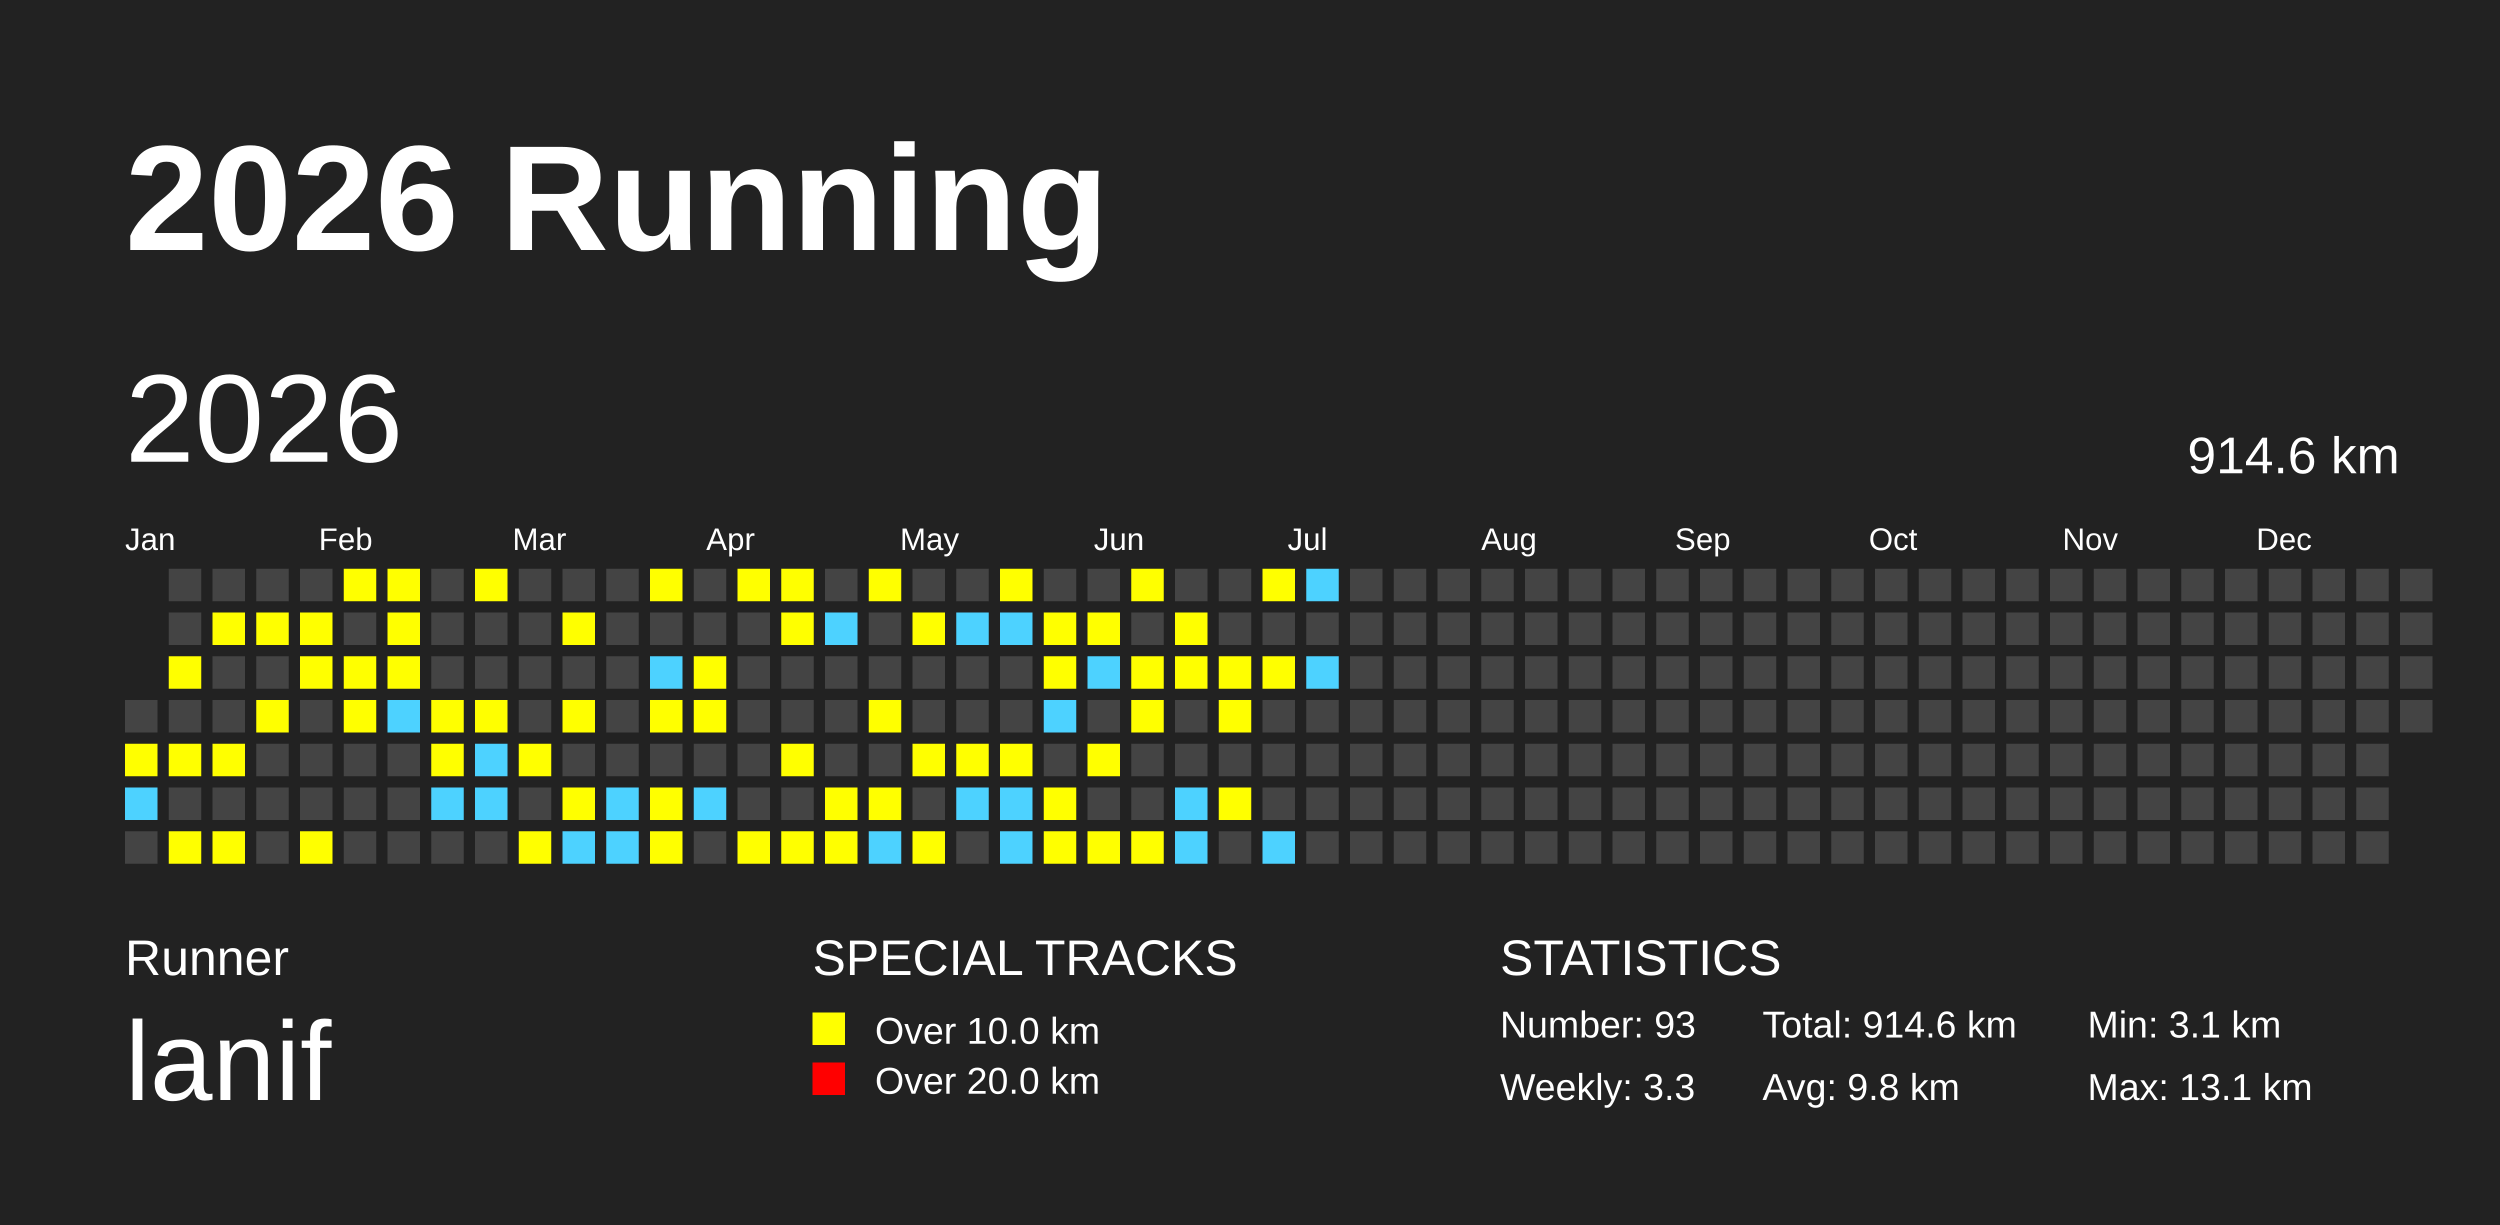
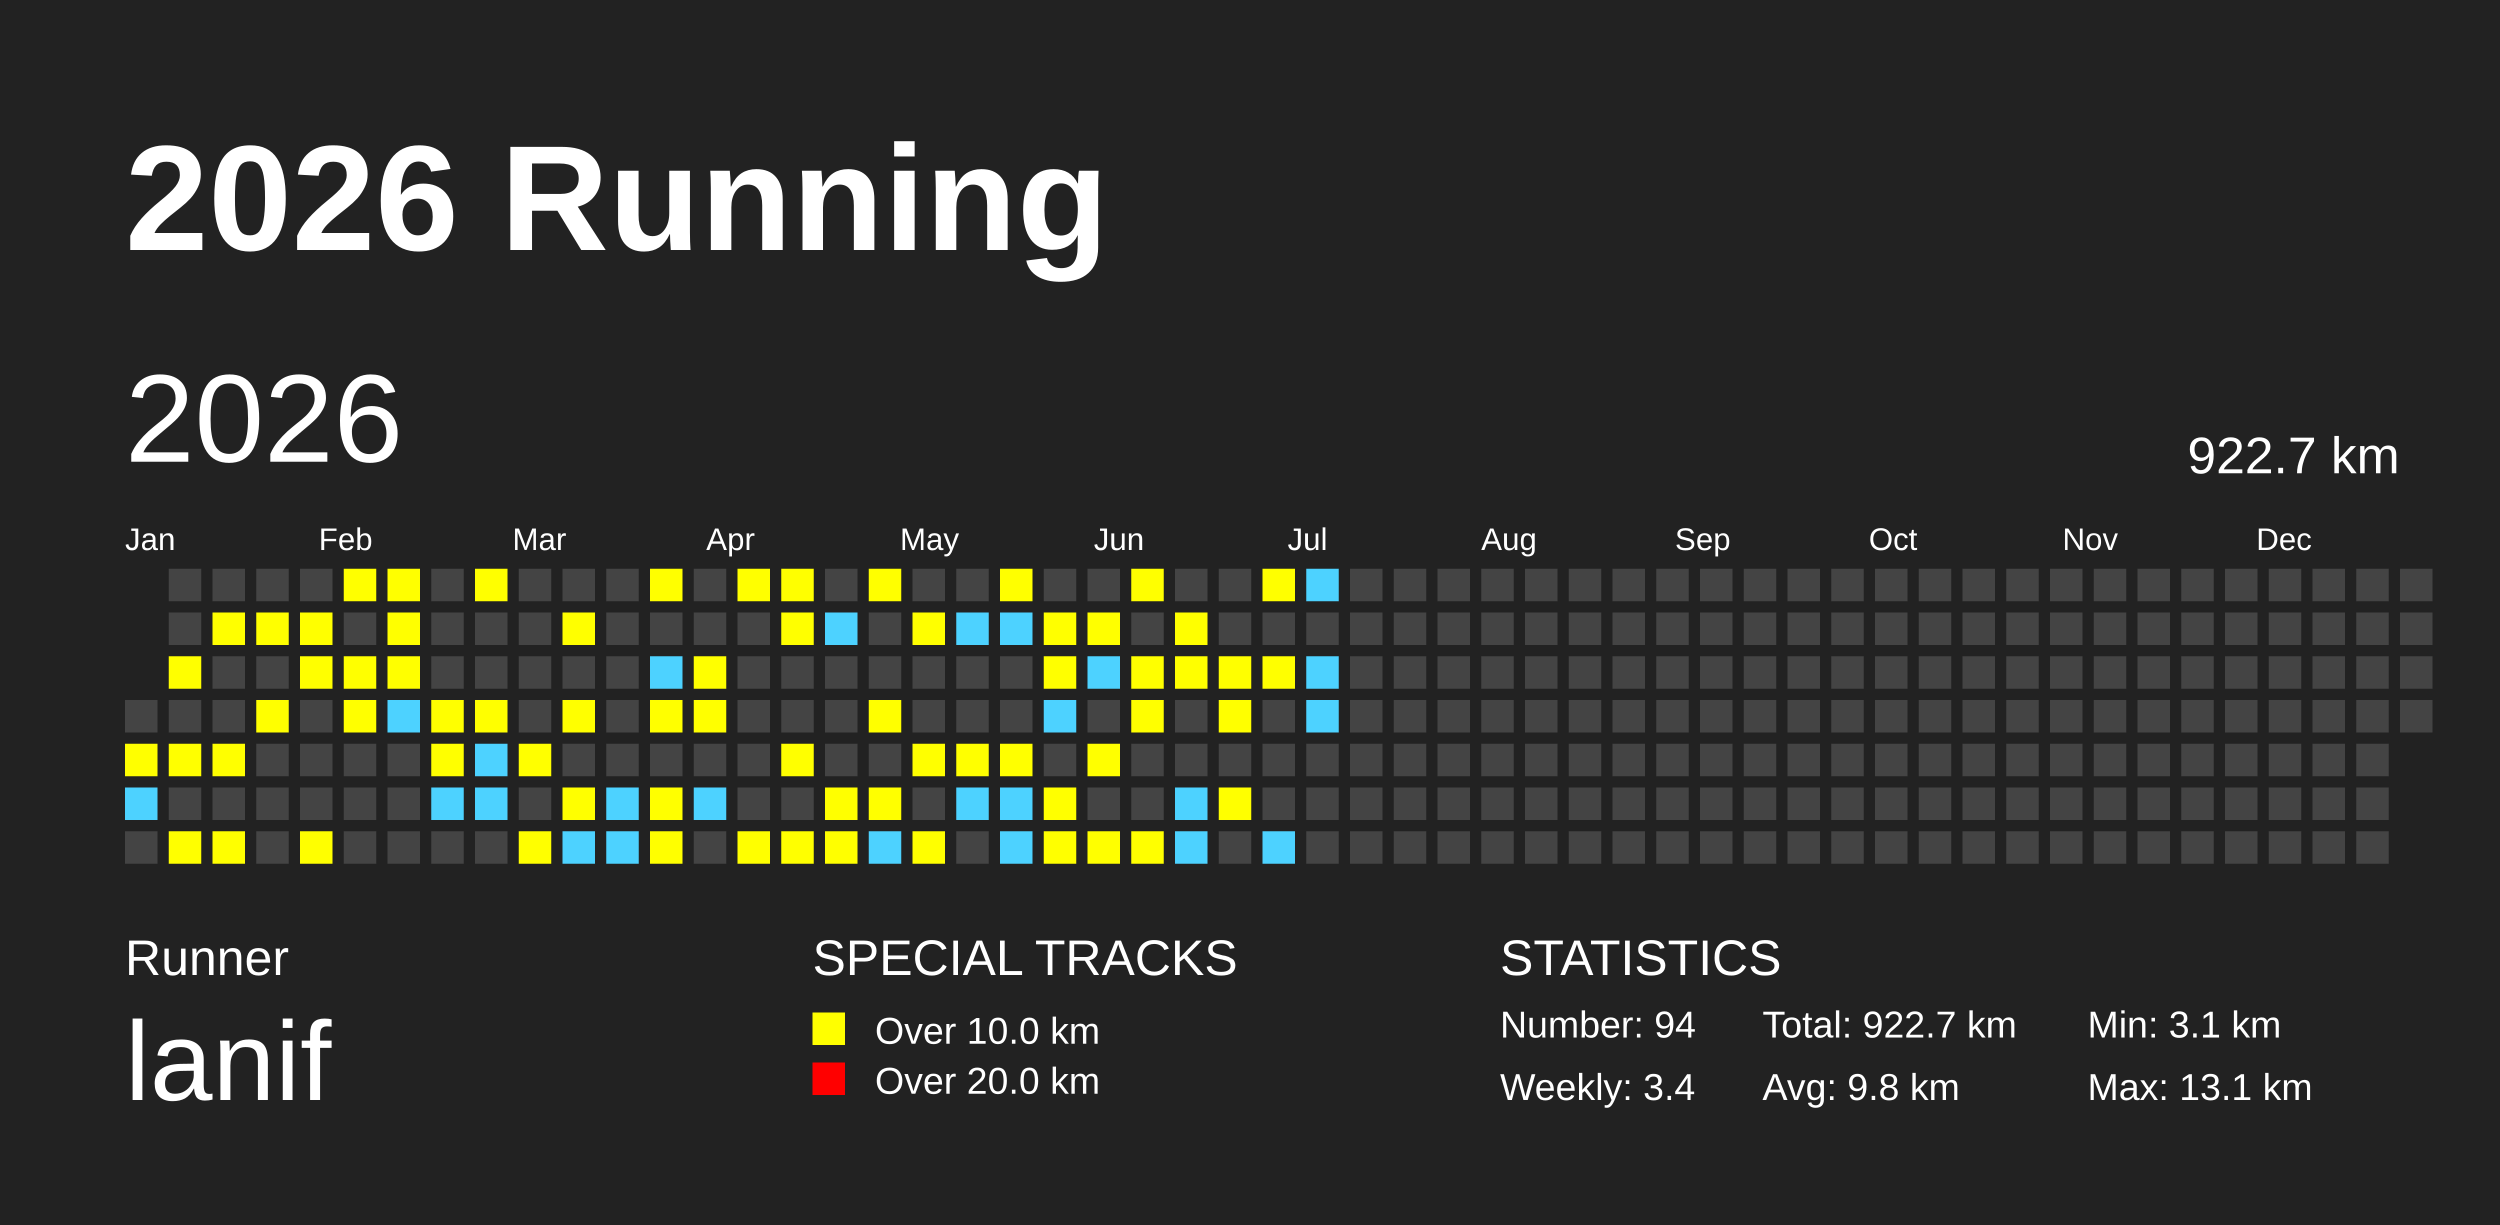
<svg xmlns="http://www.w3.org/2000/svg" baseProfile="full" height="98mm" version="1.1" viewBox="0,0,200,98" width="200mm">
  <defs />
  <rect fill="#222222" height="98" width="200" x="0" y="0" />
  <text fill="#FFFFFF" style="font-size:12px; font-family:Arial; font-weight:bold;" x="10" y="20">2026 Running</text>
  <text fill="#FFFFFF" style="font-size:4px; font-family:Arial" x="10" y="78">Runner</text>
  <text fill="#FFFFFF" style="font-size:9px; font-family:Arial" x="10" y="88">lanif</text>
  <text fill="#FFFFFF" style="font-size:4px; font-family:Arial" x="65" y="78">SPECIAL TRACKS</text>
  <rect fill="yellow" height="2.6" width="2.6" x="65" y="81" />
  <text fill="#FFFFFF" style="font-size:3px; font-family:Arial" x="70" y="83.5">Over 10.0 km</text>
  <rect fill="red" height="2.6" width="2.6" x="65" y="85" />
  <text fill="#FFFFFF" style="font-size:3px; font-family:Arial" x="70" y="87.5">Over 20.0 km</text>
  <text fill="#FFFFFF" style="font-size:4px; font-family:Arial" x="120" y="78">STATISTICS</text>
-   <text fill="#FFFFFF" style="font-size:3px; font-family:Arial" x="120" y="83">Number: 93</text>
-   <text fill="#FFFFFF" style="font-size:3px; font-family:Arial" x="120" y="88">Weekly: 3.3</text>
-   <text fill="#FFFFFF" style="font-size:3px; font-family:Arial" x="141" y="83">Total: 914.6 km</text>
+   <text fill="#FFFFFF" style="font-size:3px; font-family:Arial" x="120" y="83">Number: 94</text>
+   <text fill="#FFFFFF" style="font-size:3px; font-family:Arial" x="120" y="88">Weekly: 3.4</text>
+   <text fill="#FFFFFF" style="font-size:3px; font-family:Arial" x="141" y="83">Total: 922.7 km</text>
  <text fill="#FFFFFF" style="font-size:3px; font-family:Arial" x="141" y="88">Avg: 9.8 km</text>
  <text fill="#FFFFFF" style="font-size:3px; font-family:Arial" x="167" y="83">Min: 3.1 km</text>
  <text fill="#FFFFFF" style="font-size:3px; font-family:Arial" x="167" y="88">Max: 13.1 km</text>
  <text dominant-baseline="hanging" fill="#FFFFFF" style="font-size:10.0px; font-family:Arial;" x="10" y="30">2026</text>
-   <text dominant-baseline="hanging" fill="#FFFFFF" style="font-size:4.125px; font-family:Arial;" x="175" y="35">914.6 km</text>
+   <text dominant-baseline="hanging" fill="#FFFFFF" style="font-size:4.125px; font-family:Arial;" x="175" y="35">922.7 km</text>
  <text fill="#FFFFFF" style="font-size:2.5px; font-family:Arial" x="10.0" y="44">Jan</text>
  <text fill="#FFFFFF" style="font-size:2.5px; font-family:Arial" x="25.5" y="44">Feb</text>
  <text fill="#FFFFFF" style="font-size:2.5px; font-family:Arial" x="41.0" y="44">Mar</text>
  <text fill="#FFFFFF" style="font-size:2.5px; font-family:Arial" x="56.5" y="44">Apr</text>
  <text fill="#FFFFFF" style="font-size:2.5px; font-family:Arial" x="72.0" y="44">May</text>
  <text fill="#FFFFFF" style="font-size:2.5px; font-family:Arial" x="87.5" y="44">Jun</text>
  <text fill="#FFFFFF" style="font-size:2.5px; font-family:Arial" x="103.0" y="44">Jul</text>
  <text fill="#FFFFFF" style="font-size:2.5px; font-family:Arial" x="118.5" y="44">Aug</text>
  <text fill="#FFFFFF" style="font-size:2.5px; font-family:Arial" x="134.0" y="44">Sep</text>
  <text fill="#FFFFFF" style="font-size:2.5px; font-family:Arial" x="149.5" y="44">Oct</text>
  <text fill="#FFFFFF" style="font-size:2.5px; font-family:Arial" x="165.0" y="44">Nov</text>
  <text fill="#FFFFFF" style="font-size:2.5px; font-family:Arial" x="180.5" y="44">Dec</text>
  <rect fill="#444444" height="2.6" width="2.6" x="10.0" y="56.0" />
  <rect fill="yellow" height="2.6" width="2.6" x="10.0" y="59.5" />
  <rect fill="#4DD2FF" height="2.6" width="2.6" x="10.0" y="63.0" />
  <rect fill="#444444" height="2.6" width="2.6" x="10.0" y="66.5" />
  <rect fill="#444444" height="2.6" width="2.6" x="13.5" y="45.5" />
  <rect fill="#444444" height="2.6" width="2.6" x="13.5" y="49.0" />
  <rect fill="yellow" height="2.6" width="2.6" x="13.5" y="52.5" />
  <rect fill="#444444" height="2.6" width="2.6" x="13.5" y="56.0" />
  <rect fill="yellow" height="2.6" width="2.6" x="13.5" y="59.5" />
  <rect fill="#444444" height="2.6" width="2.6" x="13.5" y="63.0" />
  <rect fill="yellow" height="2.6" width="2.6" x="13.5" y="66.5" />
  <rect fill="#444444" height="2.6" width="2.6" x="17.0" y="45.5" />
  <rect fill="yellow" height="2.6" width="2.6" x="17.0" y="49.0" />
  <rect fill="#444444" height="2.6" width="2.6" x="17.0" y="52.5" />
  <rect fill="#444444" height="2.6" width="2.6" x="17.0" y="56.0" />
  <rect fill="yellow" height="2.6" width="2.6" x="17.0" y="59.5" />
  <rect fill="#444444" height="2.6" width="2.6" x="17.0" y="63.0" />
  <rect fill="yellow" height="2.6" width="2.6" x="17.0" y="66.5" />
  <rect fill="#444444" height="2.6" width="2.6" x="20.5" y="45.5" />
  <rect fill="yellow" height="2.6" width="2.6" x="20.5" y="49.0" />
  <rect fill="#444444" height="2.6" width="2.6" x="20.5" y="52.5" />
  <rect fill="yellow" height="2.6" width="2.6" x="20.5" y="56.0" />
  <rect fill="#444444" height="2.6" width="2.6" x="20.5" y="59.5" />
  <rect fill="#444444" height="2.6" width="2.6" x="20.5" y="63.0" />
  <rect fill="#444444" height="2.6" width="2.6" x="20.5" y="66.5" />
  <rect fill="#444444" height="2.6" width="2.6" x="24.0" y="45.5" />
  <rect fill="yellow" height="2.6" width="2.6" x="24.0" y="49.0" />
  <rect fill="yellow" height="2.6" width="2.6" x="24.0" y="52.5" />
  <rect fill="#444444" height="2.6" width="2.6" x="24.0" y="56.0" />
  <rect fill="#444444" height="2.6" width="2.6" x="24.0" y="59.5" />
  <rect fill="#444444" height="2.6" width="2.6" x="24.0" y="63.0" />
  <rect fill="yellow" height="2.6" width="2.6" x="24.0" y="66.5" />
  <rect fill="yellow" height="2.6" width="2.6" x="27.5" y="45.5" />
  <rect fill="#444444" height="2.6" width="2.6" x="27.5" y="49.0" />
  <rect fill="yellow" height="2.6" width="2.6" x="27.5" y="52.5" />
  <rect fill="yellow" height="2.6" width="2.6" x="27.5" y="56.0" />
  <rect fill="#444444" height="2.6" width="2.6" x="27.5" y="59.5" />
  <rect fill="#444444" height="2.6" width="2.6" x="27.5" y="63.0" />
  <rect fill="#444444" height="2.6" width="2.6" x="27.5" y="66.5" />
  <rect fill="yellow" height="2.6" width="2.6" x="31.0" y="45.5" />
  <rect fill="yellow" height="2.6" width="2.6" x="31.0" y="49.0" />
  <rect fill="yellow" height="2.6" width="2.6" x="31.0" y="52.5" />
  <rect fill="#4DD2FF" height="2.6" width="2.6" x="31.0" y="56.0" />
  <rect fill="#444444" height="2.6" width="2.6" x="31.0" y="59.5" />
  <rect fill="#444444" height="2.6" width="2.6" x="31.0" y="63.0" />
  <rect fill="#444444" height="2.6" width="2.6" x="31.0" y="66.5" />
  <rect fill="#444444" height="2.6" width="2.6" x="34.5" y="45.5" />
  <rect fill="#444444" height="2.6" width="2.6" x="34.5" y="49.0" />
  <rect fill="#444444" height="2.6" width="2.6" x="34.5" y="52.5" />
  <rect fill="yellow" height="2.6" width="2.6" x="34.5" y="56.0" />
  <rect fill="yellow" height="2.6" width="2.6" x="34.5" y="59.5" />
  <rect fill="#4DD2FF" height="2.6" width="2.6" x="34.5" y="63.0" />
  <rect fill="#444444" height="2.6" width="2.6" x="34.5" y="66.5" />
  <rect fill="yellow" height="2.6" width="2.6" x="38.0" y="45.5" />
  <rect fill="#444444" height="2.6" width="2.6" x="38.0" y="49.0" />
  <rect fill="#444444" height="2.6" width="2.6" x="38.0" y="52.5" />
  <rect fill="yellow" height="2.6" width="2.6" x="38.0" y="56.0" />
  <rect fill="#4DD2FF" height="2.6" width="2.6" x="38.0" y="59.5" />
  <rect fill="#4DD2FF" height="2.6" width="2.6" x="38.0" y="63.0" />
  <rect fill="#444444" height="2.6" width="2.6" x="38.0" y="66.5" />
  <rect fill="#444444" height="2.6" width="2.6" x="41.5" y="45.5" />
  <rect fill="#444444" height="2.6" width="2.6" x="41.5" y="49.0" />
  <rect fill="#444444" height="2.6" width="2.6" x="41.5" y="52.5" />
  <rect fill="#444444" height="2.6" width="2.6" x="41.5" y="56.0" />
  <rect fill="yellow" height="2.6" width="2.6" x="41.5" y="59.5" />
  <rect fill="#444444" height="2.6" width="2.6" x="41.5" y="63.0" />
  <rect fill="yellow" height="2.6" width="2.6" x="41.5" y="66.5" />
  <rect fill="#444444" height="2.6" width="2.6" x="45.0" y="45.5" />
  <rect fill="yellow" height="2.6" width="2.6" x="45.0" y="49.0" />
  <rect fill="#444444" height="2.6" width="2.6" x="45.0" y="52.5" />
  <rect fill="yellow" height="2.6" width="2.6" x="45.0" y="56.0" />
  <rect fill="#444444" height="2.6" width="2.6" x="45.0" y="59.5" />
  <rect fill="yellow" height="2.6" width="2.6" x="45.0" y="63.0" />
  <rect fill="#4DD2FF" height="2.6" width="2.6" x="45.0" y="66.5" />
  <rect fill="#444444" height="2.6" width="2.6" x="48.5" y="45.5" />
  <rect fill="#444444" height="2.6" width="2.6" x="48.5" y="49.0" />
  <rect fill="#444444" height="2.6" width="2.6" x="48.5" y="52.5" />
  <rect fill="#444444" height="2.6" width="2.6" x="48.5" y="56.0" />
  <rect fill="#444444" height="2.6" width="2.6" x="48.5" y="59.5" />
  <rect fill="#4DD2FF" height="2.6" width="2.6" x="48.5" y="63.0" />
  <rect fill="#4DD2FF" height="2.6" width="2.6" x="48.5" y="66.5" />
  <rect fill="yellow" height="2.6" width="2.6" x="52.0" y="45.5" />
  <rect fill="#444444" height="2.6" width="2.6" x="52.0" y="49.0" />
  <rect fill="#4DD2FF" height="2.6" width="2.6" x="52.0" y="52.5" />
  <rect fill="yellow" height="2.6" width="2.6" x="52.0" y="56.0" />
  <rect fill="#444444" height="2.6" width="2.6" x="52.0" y="59.5" />
  <rect fill="yellow" height="2.6" width="2.6" x="52.0" y="63.0" />
  <rect fill="yellow" height="2.6" width="2.6" x="52.0" y="66.5" />
  <rect fill="#444444" height="2.6" width="2.6" x="55.5" y="45.5" />
  <rect fill="#444444" height="2.6" width="2.6" x="55.5" y="49.0" />
  <rect fill="yellow" height="2.6" width="2.6" x="55.5" y="52.5" />
  <rect fill="yellow" height="2.6" width="2.6" x="55.5" y="56.0" />
  <rect fill="#444444" height="2.6" width="2.6" x="55.5" y="59.5" />
  <rect fill="#4DD2FF" height="2.6" width="2.6" x="55.5" y="63.0" />
  <rect fill="#444444" height="2.6" width="2.6" x="55.5" y="66.5" />
  <rect fill="yellow" height="2.6" width="2.6" x="59.0" y="45.5" />
  <rect fill="#444444" height="2.6" width="2.6" x="59.0" y="49.0" />
  <rect fill="#444444" height="2.6" width="2.6" x="59.0" y="52.5" />
  <rect fill="#444444" height="2.6" width="2.6" x="59.0" y="56.0" />
  <rect fill="#444444" height="2.6" width="2.6" x="59.0" y="59.5" />
  <rect fill="#444444" height="2.6" width="2.6" x="59.0" y="63.0" />
  <rect fill="yellow" height="2.6" width="2.6" x="59.0" y="66.5" />
  <rect fill="yellow" height="2.6" width="2.6" x="62.5" y="45.5" />
  <rect fill="yellow" height="2.6" width="2.6" x="62.5" y="49.0" />
  <rect fill="#444444" height="2.6" width="2.6" x="62.5" y="52.5" />
  <rect fill="#444444" height="2.6" width="2.6" x="62.5" y="56.0" />
  <rect fill="yellow" height="2.6" width="2.6" x="62.5" y="59.5" />
  <rect fill="#444444" height="2.6" width="2.6" x="62.5" y="63.0" />
  <rect fill="yellow" height="2.6" width="2.6" x="62.5" y="66.5" />
  <rect fill="#444444" height="2.6" width="2.6" x="66.0" y="45.5" />
  <rect fill="#4DD2FF" height="2.6" width="2.6" x="66.0" y="49.0" />
  <rect fill="#444444" height="2.6" width="2.6" x="66.0" y="52.5" />
  <rect fill="#444444" height="2.6" width="2.6" x="66.0" y="56.0" />
  <rect fill="#444444" height="2.6" width="2.6" x="66.0" y="59.5" />
  <rect fill="yellow" height="2.6" width="2.6" x="66.0" y="63.0" />
  <rect fill="yellow" height="2.6" width="2.6" x="66.0" y="66.5" />
  <rect fill="yellow" height="2.6" width="2.6" x="69.5" y="45.5" />
  <rect fill="#444444" height="2.6" width="2.6" x="69.5" y="49.0" />
  <rect fill="#444444" height="2.6" width="2.6" x="69.5" y="52.5" />
  <rect fill="yellow" height="2.6" width="2.6" x="69.5" y="56.0" />
  <rect fill="#444444" height="2.6" width="2.6" x="69.5" y="59.5" />
  <rect fill="yellow" height="2.6" width="2.6" x="69.5" y="63.0" />
  <rect fill="#4DD2FF" height="2.6" width="2.6" x="69.5" y="66.5" />
  <rect fill="#444444" height="2.6" width="2.6" x="73.0" y="45.5" />
  <rect fill="yellow" height="2.6" width="2.6" x="73.0" y="49.0" />
  <rect fill="#444444" height="2.6" width="2.6" x="73.0" y="52.5" />
  <rect fill="#444444" height="2.6" width="2.6" x="73.0" y="56.0" />
  <rect fill="yellow" height="2.6" width="2.6" x="73.0" y="59.5" />
  <rect fill="#444444" height="2.6" width="2.6" x="73.0" y="63.0" />
  <rect fill="yellow" height="2.6" width="2.6" x="73.0" y="66.5" />
  <rect fill="#444444" height="2.6" width="2.6" x="76.5" y="45.5" />
  <rect fill="#4DD2FF" height="2.6" width="2.6" x="76.5" y="49.0" />
  <rect fill="#444444" height="2.6" width="2.6" x="76.5" y="52.5" />
  <rect fill="#444444" height="2.6" width="2.6" x="76.5" y="56.0" />
  <rect fill="yellow" height="2.6" width="2.6" x="76.5" y="59.5" />
  <rect fill="#4DD2FF" height="2.6" width="2.6" x="76.5" y="63.0" />
  <rect fill="#444444" height="2.6" width="2.6" x="76.5" y="66.5" />
  <rect fill="yellow" height="2.6" width="2.6" x="80.0" y="45.5" />
  <rect fill="#4DD2FF" height="2.6" width="2.6" x="80.0" y="49.0" />
  <rect fill="#444444" height="2.6" width="2.6" x="80.0" y="52.5" />
  <rect fill="#444444" height="2.6" width="2.6" x="80.0" y="56.0" />
  <rect fill="yellow" height="2.6" width="2.6" x="80.0" y="59.5" />
  <rect fill="#4DD2FF" height="2.6" width="2.6" x="80.0" y="63.0" />
  <rect fill="#4DD2FF" height="2.6" width="2.6" x="80.0" y="66.5" />
  <rect fill="#444444" height="2.6" width="2.6" x="83.5" y="45.5" />
  <rect fill="yellow" height="2.6" width="2.6" x="83.5" y="49.0" />
  <rect fill="yellow" height="2.6" width="2.6" x="83.5" y="52.5" />
  <rect fill="#4DD2FF" height="2.6" width="2.6" x="83.5" y="56.0" />
  <rect fill="#444444" height="2.6" width="2.6" x="83.5" y="59.5" />
  <rect fill="yellow" height="2.6" width="2.6" x="83.5" y="63.0" />
  <rect fill="yellow" height="2.6" width="2.6" x="83.5" y="66.5" />
  <rect fill="#444444" height="2.6" width="2.6" x="87.0" y="45.5" />
  <rect fill="yellow" height="2.6" width="2.6" x="87.0" y="49.0" />
  <rect fill="#4DD2FF" height="2.6" width="2.6" x="87.0" y="52.5" />
  <rect fill="#444444" height="2.6" width="2.6" x="87.0" y="56.0" />
  <rect fill="yellow" height="2.6" width="2.6" x="87.0" y="59.5" />
  <rect fill="#444444" height="2.6" width="2.6" x="87.0" y="63.0" />
  <rect fill="yellow" height="2.6" width="2.6" x="87.0" y="66.5" />
  <rect fill="yellow" height="2.6" width="2.6" x="90.5" y="45.5" />
  <rect fill="#444444" height="2.6" width="2.6" x="90.5" y="49.0" />
  <rect fill="yellow" height="2.6" width="2.6" x="90.5" y="52.5" />
  <rect fill="yellow" height="2.6" width="2.6" x="90.5" y="56.0" />
  <rect fill="#444444" height="2.6" width="2.6" x="90.5" y="59.5" />
  <rect fill="#444444" height="2.6" width="2.6" x="90.5" y="63.0" />
  <rect fill="yellow" height="2.6" width="2.6" x="90.5" y="66.5" />
  <rect fill="#444444" height="2.6" width="2.6" x="94.0" y="45.5" />
  <rect fill="yellow" height="2.6" width="2.6" x="94.0" y="49.0" />
  <rect fill="yellow" height="2.6" width="2.6" x="94.0" y="52.5" />
  <rect fill="#444444" height="2.6" width="2.6" x="94.0" y="56.0" />
  <rect fill="#444444" height="2.6" width="2.6" x="94.0" y="59.5" />
  <rect fill="#4DD2FF" height="2.6" width="2.6" x="94.0" y="63.0" />
  <rect fill="#4DD2FF" height="2.6" width="2.6" x="94.0" y="66.5" />
  <rect fill="#444444" height="2.6" width="2.6" x="97.5" y="45.5" />
  <rect fill="#444444" height="2.6" width="2.6" x="97.5" y="49.0" />
  <rect fill="yellow" height="2.6" width="2.6" x="97.5" y="52.5" />
  <rect fill="yellow" height="2.6" width="2.6" x="97.5" y="56.0" />
  <rect fill="#444444" height="2.6" width="2.6" x="97.5" y="59.5" />
  <rect fill="yellow" height="2.6" width="2.6" x="97.5" y="63.0" />
  <rect fill="#444444" height="2.6" width="2.6" x="97.5" y="66.5" />
  <rect fill="yellow" height="2.6" width="2.6" x="101.0" y="45.5" />
  <rect fill="#444444" height="2.6" width="2.6" x="101.0" y="49.0" />
  <rect fill="yellow" height="2.6" width="2.6" x="101.0" y="52.5" />
  <rect fill="#444444" height="2.6" width="2.6" x="101.0" y="56.0" />
  <rect fill="#444444" height="2.6" width="2.6" x="101.0" y="59.5" />
  <rect fill="#444444" height="2.6" width="2.6" x="101.0" y="63.0" />
  <rect fill="#4DD2FF" height="2.6" width="2.6" x="101.0" y="66.5" />
  <rect fill="#4DD2FF" height="2.6" width="2.6" x="104.5" y="45.5" />
  <rect fill="#444444" height="2.6" width="2.6" x="104.5" y="49.0" />
  <rect fill="#4DD2FF" height="2.6" width="2.6" x="104.5" y="52.5" />
-   <rect fill="#444444" height="2.6" width="2.6" x="104.5" y="56.0" />
+   <rect fill="#4DD2FF" height="2.6" width="2.6" x="104.5" y="56.0" />
  <rect fill="#444444" height="2.6" width="2.6" x="104.5" y="59.5" />
  <rect fill="#444444" height="2.6" width="2.6" x="104.5" y="63.0" />
  <rect fill="#444444" height="2.6" width="2.6" x="104.5" y="66.5" />
  <rect fill="#444444" height="2.6" width="2.6" x="108.0" y="45.5" />
  <rect fill="#444444" height="2.6" width="2.6" x="108.0" y="49.0" />
  <rect fill="#444444" height="2.6" width="2.6" x="108.0" y="52.5" />
  <rect fill="#444444" height="2.6" width="2.6" x="108.0" y="56.0" />
  <rect fill="#444444" height="2.6" width="2.6" x="108.0" y="59.5" />
  <rect fill="#444444" height="2.6" width="2.6" x="108.0" y="63.0" />
  <rect fill="#444444" height="2.6" width="2.6" x="108.0" y="66.5" />
  <rect fill="#444444" height="2.6" width="2.6" x="111.5" y="45.5" />
  <rect fill="#444444" height="2.6" width="2.6" x="111.5" y="49.0" />
  <rect fill="#444444" height="2.6" width="2.6" x="111.5" y="52.5" />
  <rect fill="#444444" height="2.6" width="2.6" x="111.5" y="56.0" />
  <rect fill="#444444" height="2.6" width="2.6" x="111.5" y="59.5" />
  <rect fill="#444444" height="2.6" width="2.6" x="111.5" y="63.0" />
  <rect fill="#444444" height="2.6" width="2.6" x="111.5" y="66.5" />
  <rect fill="#444444" height="2.6" width="2.6" x="115.0" y="45.5" />
  <rect fill="#444444" height="2.6" width="2.6" x="115.0" y="49.0" />
  <rect fill="#444444" height="2.6" width="2.6" x="115.0" y="52.5" />
  <rect fill="#444444" height="2.6" width="2.6" x="115.0" y="56.0" />
  <rect fill="#444444" height="2.6" width="2.6" x="115.0" y="59.5" />
  <rect fill="#444444" height="2.6" width="2.6" x="115.0" y="63.0" />
  <rect fill="#444444" height="2.6" width="2.6" x="115.0" y="66.5" />
  <rect fill="#444444" height="2.6" width="2.6" x="118.5" y="45.5" />
  <rect fill="#444444" height="2.6" width="2.6" x="118.5" y="49.0" />
  <rect fill="#444444" height="2.6" width="2.6" x="118.5" y="52.5" />
  <rect fill="#444444" height="2.6" width="2.6" x="118.5" y="56.0" />
  <rect fill="#444444" height="2.6" width="2.6" x="118.5" y="59.5" />
  <rect fill="#444444" height="2.6" width="2.6" x="118.5" y="63.0" />
  <rect fill="#444444" height="2.6" width="2.6" x="118.5" y="66.5" />
  <rect fill="#444444" height="2.6" width="2.6" x="122.0" y="45.5" />
  <rect fill="#444444" height="2.6" width="2.6" x="122.0" y="49.0" />
  <rect fill="#444444" height="2.6" width="2.6" x="122.0" y="52.5" />
  <rect fill="#444444" height="2.6" width="2.6" x="122.0" y="56.0" />
  <rect fill="#444444" height="2.6" width="2.6" x="122.0" y="59.5" />
  <rect fill="#444444" height="2.6" width="2.6" x="122.0" y="63.0" />
  <rect fill="#444444" height="2.6" width="2.6" x="122.0" y="66.5" />
  <rect fill="#444444" height="2.6" width="2.6" x="125.5" y="45.5" />
  <rect fill="#444444" height="2.6" width="2.6" x="125.5" y="49.0" />
  <rect fill="#444444" height="2.6" width="2.6" x="125.5" y="52.5" />
  <rect fill="#444444" height="2.6" width="2.6" x="125.5" y="56.0" />
  <rect fill="#444444" height="2.6" width="2.6" x="125.5" y="59.5" />
  <rect fill="#444444" height="2.6" width="2.6" x="125.5" y="63.0" />
  <rect fill="#444444" height="2.6" width="2.6" x="125.5" y="66.5" />
  <rect fill="#444444" height="2.6" width="2.6" x="129.0" y="45.5" />
  <rect fill="#444444" height="2.6" width="2.6" x="129.0" y="49.0" />
  <rect fill="#444444" height="2.6" width="2.6" x="129.0" y="52.5" />
  <rect fill="#444444" height="2.6" width="2.6" x="129.0" y="56.0" />
  <rect fill="#444444" height="2.6" width="2.6" x="129.0" y="59.5" />
  <rect fill="#444444" height="2.6" width="2.6" x="129.0" y="63.0" />
  <rect fill="#444444" height="2.6" width="2.6" x="129.0" y="66.5" />
  <rect fill="#444444" height="2.6" width="2.6" x="132.5" y="45.5" />
  <rect fill="#444444" height="2.6" width="2.6" x="132.5" y="49.0" />
  <rect fill="#444444" height="2.6" width="2.6" x="132.5" y="52.5" />
  <rect fill="#444444" height="2.6" width="2.6" x="132.5" y="56.0" />
  <rect fill="#444444" height="2.6" width="2.6" x="132.5" y="59.5" />
  <rect fill="#444444" height="2.6" width="2.6" x="132.5" y="63.0" />
  <rect fill="#444444" height="2.6" width="2.6" x="132.5" y="66.5" />
  <rect fill="#444444" height="2.6" width="2.6" x="136.0" y="45.5" />
  <rect fill="#444444" height="2.6" width="2.6" x="136.0" y="49.0" />
  <rect fill="#444444" height="2.6" width="2.6" x="136.0" y="52.5" />
  <rect fill="#444444" height="2.6" width="2.6" x="136.0" y="56.0" />
  <rect fill="#444444" height="2.6" width="2.6" x="136.0" y="59.5" />
  <rect fill="#444444" height="2.6" width="2.6" x="136.0" y="63.0" />
  <rect fill="#444444" height="2.6" width="2.6" x="136.0" y="66.5" />
  <rect fill="#444444" height="2.6" width="2.6" x="139.5" y="45.5" />
  <rect fill="#444444" height="2.6" width="2.6" x="139.5" y="49.0" />
  <rect fill="#444444" height="2.6" width="2.6" x="139.5" y="52.5" />
  <rect fill="#444444" height="2.6" width="2.6" x="139.5" y="56.0" />
  <rect fill="#444444" height="2.6" width="2.6" x="139.5" y="59.5" />
  <rect fill="#444444" height="2.6" width="2.6" x="139.5" y="63.0" />
  <rect fill="#444444" height="2.6" width="2.6" x="139.5" y="66.5" />
  <rect fill="#444444" height="2.6" width="2.6" x="143.0" y="45.5" />
  <rect fill="#444444" height="2.6" width="2.6" x="143.0" y="49.0" />
  <rect fill="#444444" height="2.6" width="2.6" x="143.0" y="52.5" />
  <rect fill="#444444" height="2.6" width="2.6" x="143.0" y="56.0" />
  <rect fill="#444444" height="2.6" width="2.6" x="143.0" y="59.5" />
  <rect fill="#444444" height="2.6" width="2.6" x="143.0" y="63.0" />
  <rect fill="#444444" height="2.6" width="2.6" x="143.0" y="66.5" />
  <rect fill="#444444" height="2.6" width="2.6" x="146.5" y="45.5" />
  <rect fill="#444444" height="2.6" width="2.6" x="146.5" y="49.0" />
  <rect fill="#444444" height="2.6" width="2.6" x="146.5" y="52.5" />
  <rect fill="#444444" height="2.6" width="2.6" x="146.5" y="56.0" />
  <rect fill="#444444" height="2.6" width="2.6" x="146.5" y="59.5" />
  <rect fill="#444444" height="2.6" width="2.6" x="146.5" y="63.0" />
  <rect fill="#444444" height="2.6" width="2.6" x="146.5" y="66.5" />
  <rect fill="#444444" height="2.6" width="2.6" x="150.0" y="45.5" />
  <rect fill="#444444" height="2.6" width="2.6" x="150.0" y="49.0" />
  <rect fill="#444444" height="2.6" width="2.6" x="150.0" y="52.5" />
  <rect fill="#444444" height="2.6" width="2.6" x="150.0" y="56.0" />
  <rect fill="#444444" height="2.6" width="2.6" x="150.0" y="59.5" />
  <rect fill="#444444" height="2.6" width="2.6" x="150.0" y="63.0" />
  <rect fill="#444444" height="2.6" width="2.6" x="150.0" y="66.5" />
  <rect fill="#444444" height="2.6" width="2.6" x="153.5" y="45.5" />
  <rect fill="#444444" height="2.6" width="2.6" x="153.5" y="49.0" />
  <rect fill="#444444" height="2.6" width="2.6" x="153.5" y="52.5" />
  <rect fill="#444444" height="2.6" width="2.6" x="153.5" y="56.0" />
  <rect fill="#444444" height="2.6" width="2.6" x="153.5" y="59.5" />
  <rect fill="#444444" height="2.6" width="2.6" x="153.5" y="63.0" />
  <rect fill="#444444" height="2.6" width="2.6" x="153.5" y="66.5" />
  <rect fill="#444444" height="2.6" width="2.6" x="157.0" y="45.5" />
  <rect fill="#444444" height="2.6" width="2.6" x="157.0" y="49.0" />
  <rect fill="#444444" height="2.6" width="2.6" x="157.0" y="52.5" />
  <rect fill="#444444" height="2.6" width="2.6" x="157.0" y="56.0" />
  <rect fill="#444444" height="2.6" width="2.6" x="157.0" y="59.5" />
  <rect fill="#444444" height="2.6" width="2.6" x="157.0" y="63.0" />
  <rect fill="#444444" height="2.6" width="2.6" x="157.0" y="66.5" />
  <rect fill="#444444" height="2.6" width="2.6" x="160.5" y="45.5" />
  <rect fill="#444444" height="2.6" width="2.6" x="160.5" y="49.0" />
  <rect fill="#444444" height="2.6" width="2.6" x="160.5" y="52.5" />
  <rect fill="#444444" height="2.6" width="2.6" x="160.5" y="56.0" />
  <rect fill="#444444" height="2.6" width="2.6" x="160.5" y="59.5" />
  <rect fill="#444444" height="2.6" width="2.6" x="160.5" y="63.0" />
  <rect fill="#444444" height="2.6" width="2.6" x="160.5" y="66.5" />
  <rect fill="#444444" height="2.6" width="2.6" x="164.0" y="45.5" />
  <rect fill="#444444" height="2.6" width="2.6" x="164.0" y="49.0" />
  <rect fill="#444444" height="2.6" width="2.6" x="164.0" y="52.5" />
  <rect fill="#444444" height="2.6" width="2.6" x="164.0" y="56.0" />
  <rect fill="#444444" height="2.6" width="2.6" x="164.0" y="59.5" />
  <rect fill="#444444" height="2.6" width="2.6" x="164.0" y="63.0" />
  <rect fill="#444444" height="2.6" width="2.6" x="164.0" y="66.5" />
  <rect fill="#444444" height="2.6" width="2.6" x="167.5" y="45.5" />
  <rect fill="#444444" height="2.6" width="2.6" x="167.5" y="49.0" />
  <rect fill="#444444" height="2.6" width="2.6" x="167.5" y="52.5" />
  <rect fill="#444444" height="2.6" width="2.6" x="167.5" y="56.0" />
  <rect fill="#444444" height="2.6" width="2.6" x="167.5" y="59.5" />
  <rect fill="#444444" height="2.6" width="2.6" x="167.5" y="63.0" />
  <rect fill="#444444" height="2.6" width="2.6" x="167.5" y="66.5" />
  <rect fill="#444444" height="2.6" width="2.6" x="171.0" y="45.5" />
  <rect fill="#444444" height="2.6" width="2.6" x="171.0" y="49.0" />
  <rect fill="#444444" height="2.6" width="2.6" x="171.0" y="52.5" />
  <rect fill="#444444" height="2.6" width="2.6" x="171.0" y="56.0" />
  <rect fill="#444444" height="2.6" width="2.6" x="171.0" y="59.5" />
  <rect fill="#444444" height="2.6" width="2.6" x="171.0" y="63.0" />
  <rect fill="#444444" height="2.6" width="2.6" x="171.0" y="66.5" />
  <rect fill="#444444" height="2.6" width="2.6" x="174.5" y="45.5" />
  <rect fill="#444444" height="2.6" width="2.6" x="174.5" y="49.0" />
  <rect fill="#444444" height="2.6" width="2.6" x="174.5" y="52.5" />
  <rect fill="#444444" height="2.6" width="2.6" x="174.5" y="56.0" />
  <rect fill="#444444" height="2.6" width="2.6" x="174.5" y="59.5" />
  <rect fill="#444444" height="2.6" width="2.6" x="174.5" y="63.0" />
  <rect fill="#444444" height="2.6" width="2.6" x="174.5" y="66.5" />
  <rect fill="#444444" height="2.6" width="2.6" x="178.0" y="45.5" />
  <rect fill="#444444" height="2.6" width="2.6" x="178.0" y="49.0" />
  <rect fill="#444444" height="2.6" width="2.6" x="178.0" y="52.5" />
  <rect fill="#444444" height="2.6" width="2.6" x="178.0" y="56.0" />
  <rect fill="#444444" height="2.6" width="2.6" x="178.0" y="59.5" />
  <rect fill="#444444" height="2.6" width="2.6" x="178.0" y="63.0" />
  <rect fill="#444444" height="2.6" width="2.6" x="178.0" y="66.5" />
  <rect fill="#444444" height="2.6" width="2.6" x="181.5" y="45.5" />
  <rect fill="#444444" height="2.6" width="2.6" x="181.5" y="49.0" />
  <rect fill="#444444" height="2.6" width="2.6" x="181.5" y="52.5" />
  <rect fill="#444444" height="2.6" width="2.6" x="181.5" y="56.0" />
  <rect fill="#444444" height="2.6" width="2.6" x="181.5" y="59.5" />
  <rect fill="#444444" height="2.6" width="2.6" x="181.5" y="63.0" />
  <rect fill="#444444" height="2.6" width="2.6" x="181.5" y="66.5" />
  <rect fill="#444444" height="2.6" width="2.6" x="185.0" y="45.5" />
  <rect fill="#444444" height="2.6" width="2.6" x="185.0" y="49.0" />
  <rect fill="#444444" height="2.6" width="2.6" x="185.0" y="52.5" />
  <rect fill="#444444" height="2.6" width="2.6" x="185.0" y="56.0" />
  <rect fill="#444444" height="2.6" width="2.6" x="185.0" y="59.5" />
  <rect fill="#444444" height="2.6" width="2.6" x="185.0" y="63.0" />
  <rect fill="#444444" height="2.6" width="2.6" x="185.0" y="66.5" />
  <rect fill="#444444" height="2.6" width="2.6" x="188.5" y="45.5" />
  <rect fill="#444444" height="2.6" width="2.6" x="188.5" y="49.0" />
  <rect fill="#444444" height="2.6" width="2.6" x="188.5" y="52.5" />
  <rect fill="#444444" height="2.6" width="2.6" x="188.5" y="56.0" />
  <rect fill="#444444" height="2.6" width="2.6" x="188.5" y="59.5" />
  <rect fill="#444444" height="2.6" width="2.6" x="188.5" y="63.0" />
  <rect fill="#444444" height="2.6" width="2.6" x="188.5" y="66.5" />
  <rect fill="#444444" height="2.6" width="2.6" x="192.0" y="45.5" />
  <rect fill="#444444" height="2.6" width="2.6" x="192.0" y="49.0" />
  <rect fill="#444444" height="2.6" width="2.6" x="192.0" y="52.5" />
  <rect fill="#444444" height="2.6" width="2.6" x="192.0" y="56.0" />
</svg>
